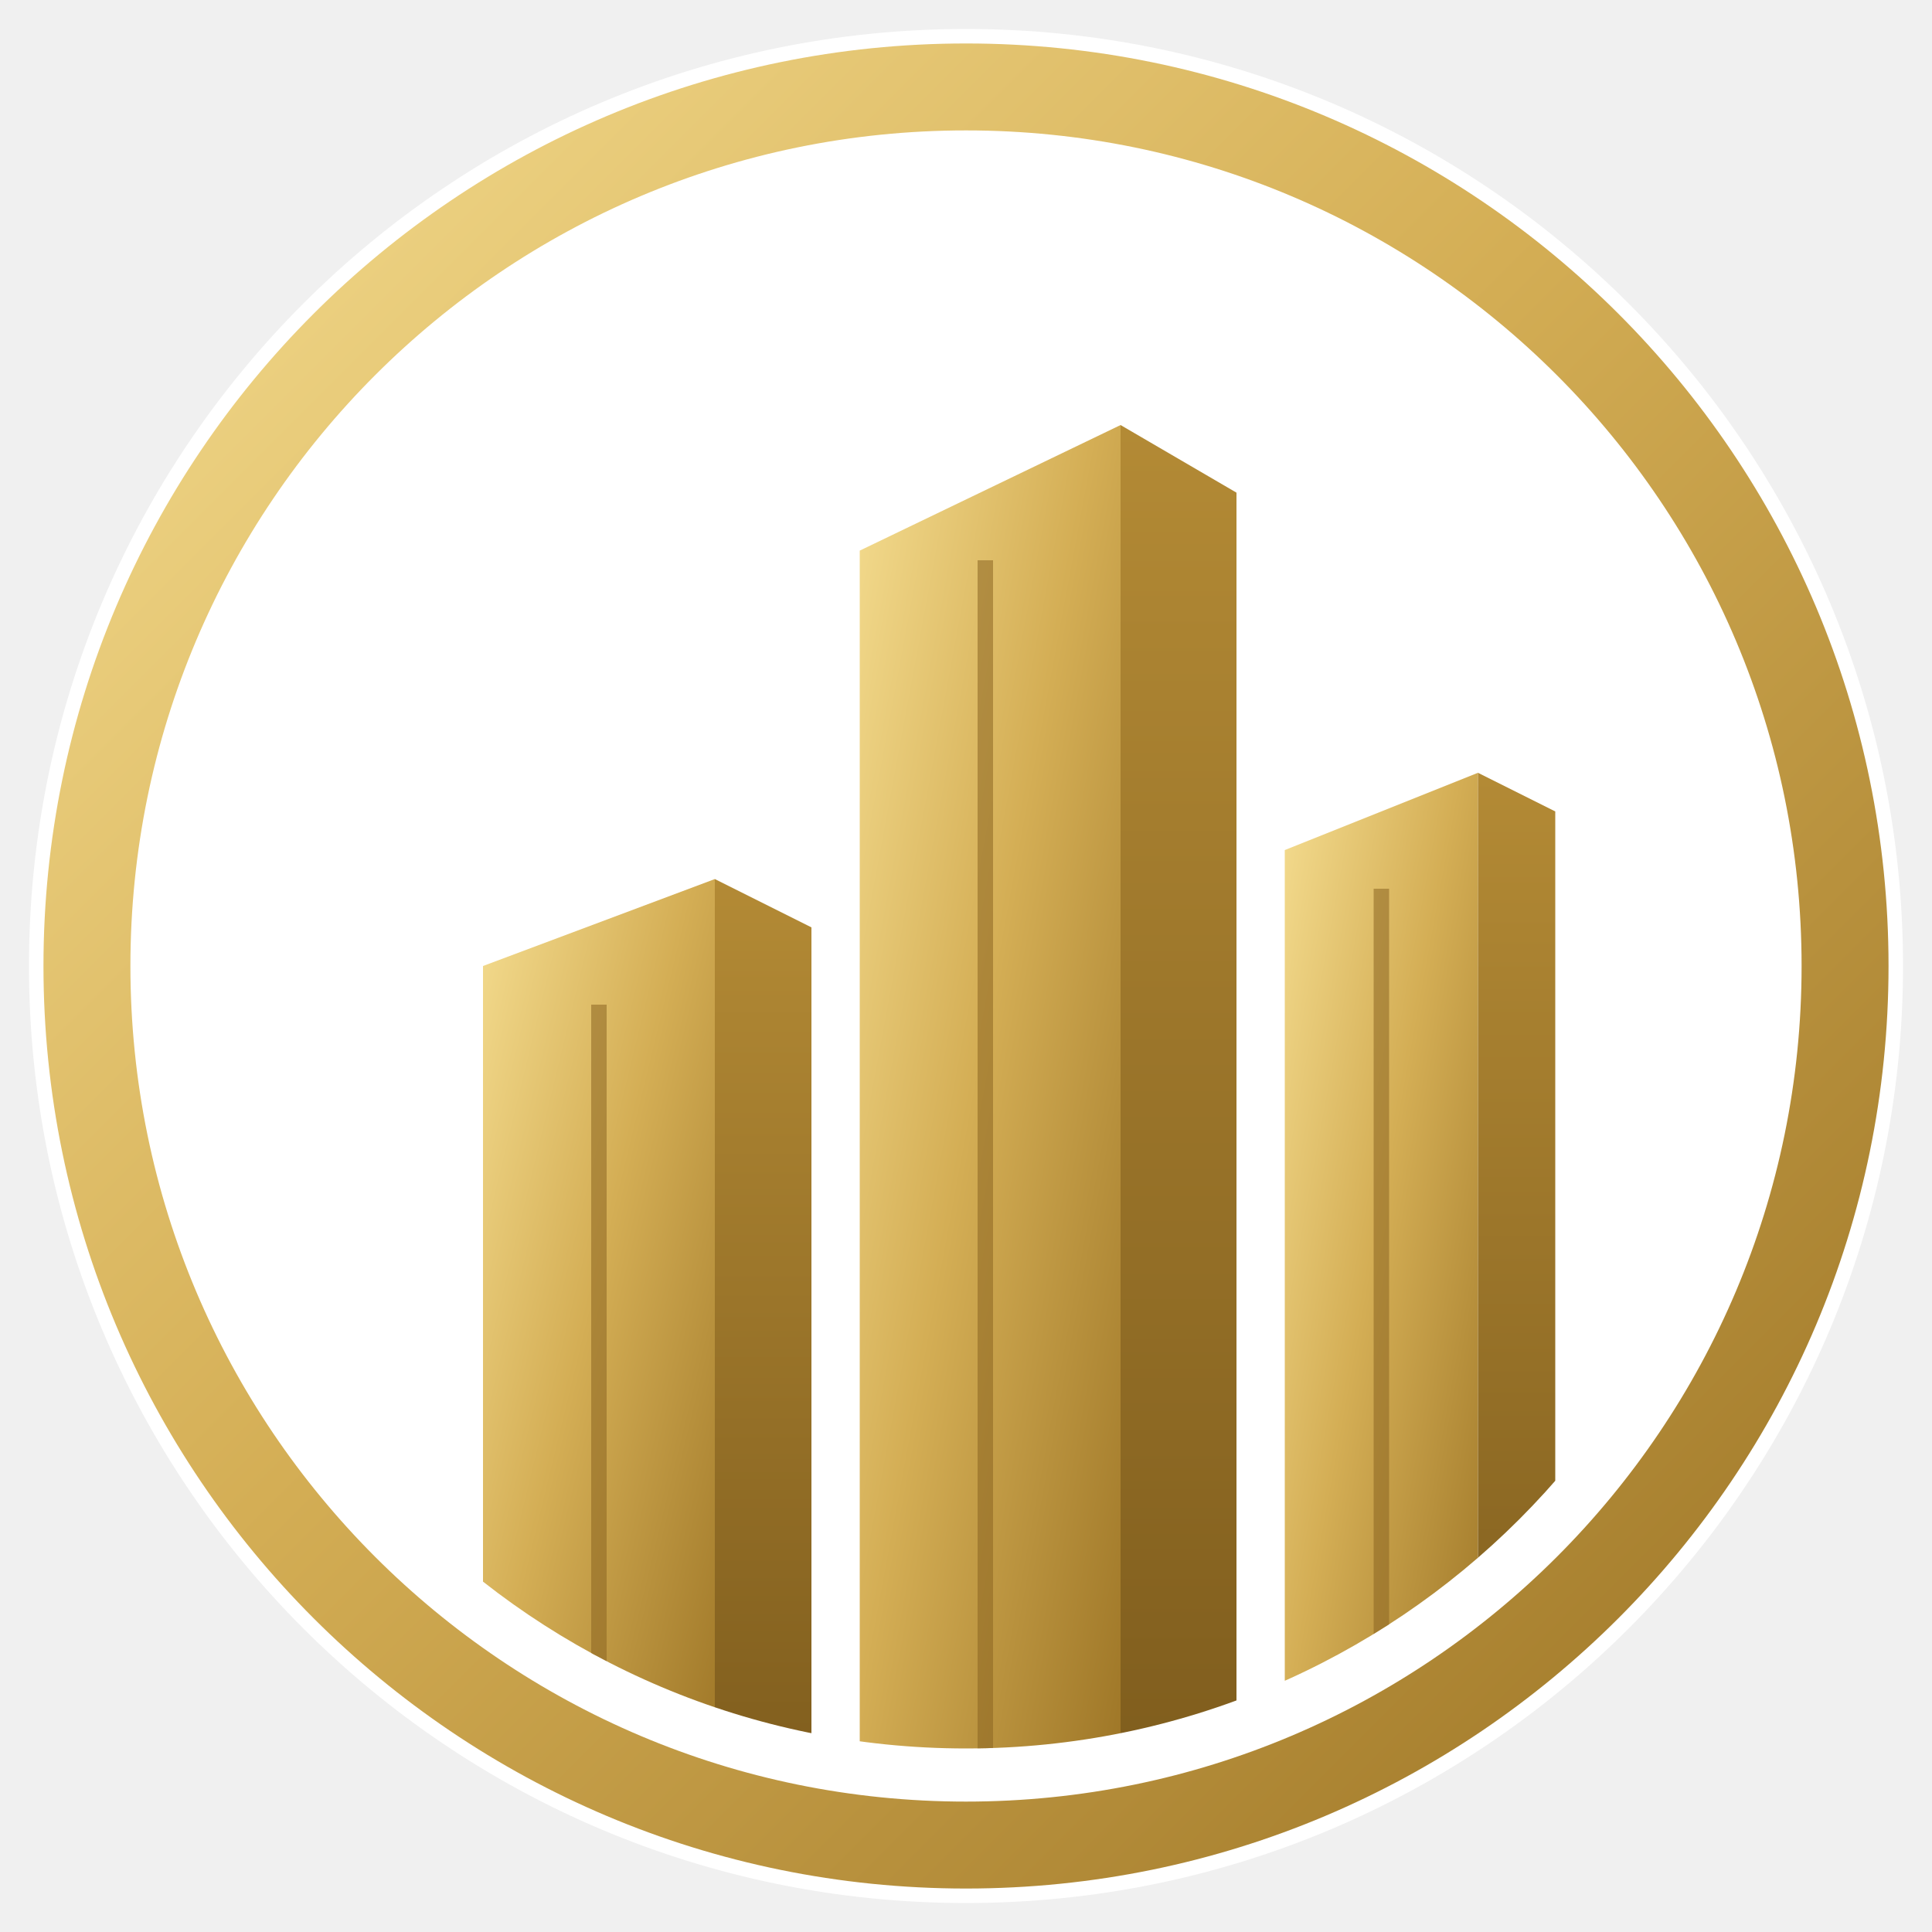
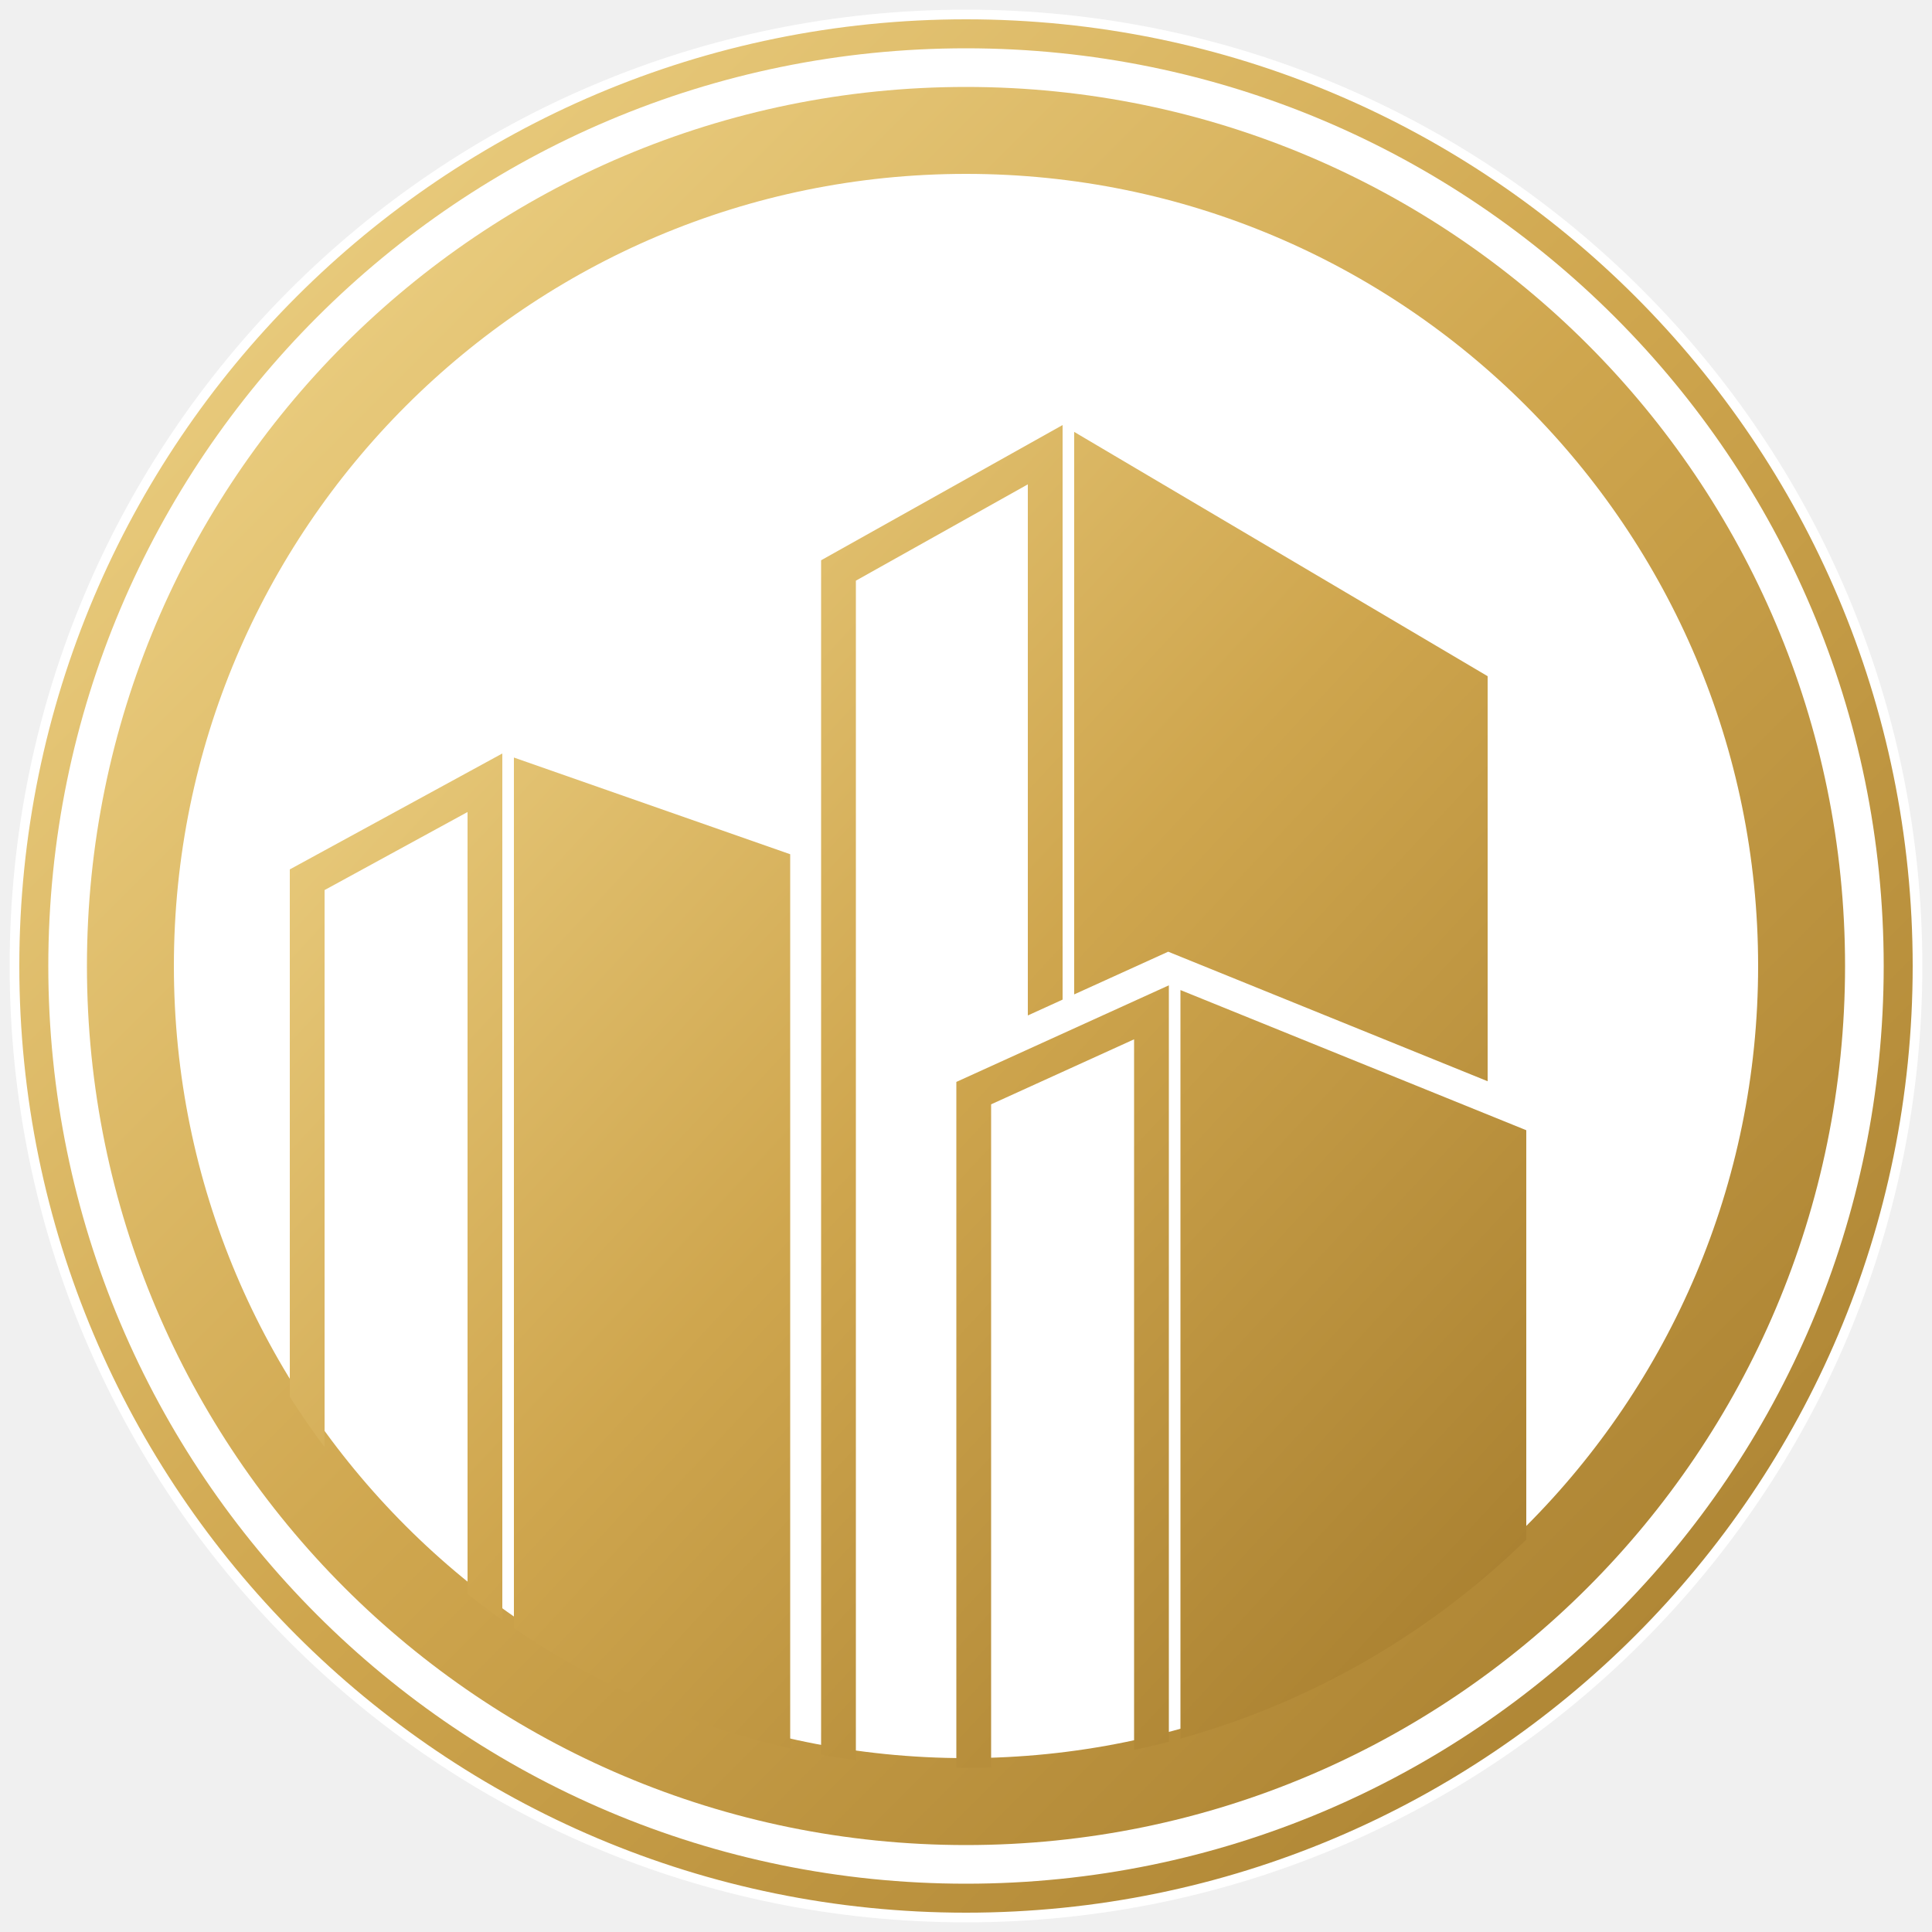
<svg xmlns="http://www.w3.org/2000/svg" width="200" height="200" viewBox="0 0 200 200" role="img" aria-label="SB Reliance logo">
  <defs>
    <linearGradient id="g" x1="0" y1="0" x2="1" y2="1">
-       <stop offset="0" stop-color="#f4dc8f" />
-       <stop offset="0.45" stop-color="#d4ae55" />
-       <stop offset="1" stop-color="#9c7425" />
+       <stop offset="0" stop-color="#f1d78c" />
+       <stop offset="0.5" stop-color="#cfa64e" />
+       <stop offset="1" stop-color="#a47b2c" />
    </linearGradient>
-     <linearGradient id="d" x1="0" y1="0" x2="0" y2="1">
-       <stop offset="0" stop-color="#b38a35" />
-       <stop offset="1" stop-color="#7d5b1c" />
-     </linearGradient>
-     <clipPath id="c">
-       <circle cx="100" cy="100" r="81" />
-     </clipPath>
  </defs>
-   <circle cx="100" cy="100" r="97" fill="#fff" />
-   <circle cx="100" cy="100" r="91" fill="none" stroke="url(#g)" stroke-width="9" />
-   <g clip-path="url(#c)">
-     <path d="M50 190V100l24-9v99z" fill="url(#g)" />
-     <path d="M74 91l10 5v94H74z" fill="url(#d)" />
-     <path d="M89 190V57l27-13v146z" fill="url(#g)" />
-     <path d="M116 44l12 7v139h-12z" fill="url(#d)" />
-     <path d="M133 190V88l20-8v110z" fill="url(#g)" />
-     <path d="M153 80l8 4v106h-8z" fill="url(#d)" />
-     <g stroke="#8a6420" stroke-width="1.6" opacity="0.55">
-       <path d="M62 104v86M102 58v132M143 92v98" />
-     </g>
-   </g>
+   <circle cx="100" cy="100" r="99" fill="#fff" />
+   <circle cx="100" cy="100" r="96.5" fill="none" stroke="url(#g)" stroke-width="3" />
+   <circle cx="100" cy="100" r="86.5" fill="none" stroke="url(#g)" stroke-width="9" />
+   <path fill="url(#g)" fill-rule="evenodd" d="M154.00 111.93 L154.00 70.00 L111.20 44.71 L111.20 102.94 L120.93 98.52ZM86.81 181.95 L87.82 182.10 L88.60 182.21 L88.60 60.11 L106.40 50.14 L106.40 105.12 L110.00 103.48 L110.00 44.00 L85.00 58.00 L85.00 181.63 L85.81 181.78ZM31.56 146.96 L32.14 147.79 L32.73 148.62 L33.33 149.44 L33.60 149.80 L33.60 92.14 L48.40 84.06 L48.40 165.01 L48.94 165.43 L49.74 166.05 L50.56 166.67 L51.38 167.27 L52.00 167.71 L52.00 78.00 L30.00 90.00 L30.00 144.60 L30.43 145.26 L30.99 146.11ZM53.20 168.55 L53.89 169.01 L54.74 169.57 L55.60 170.12 L56.46 170.66 L57.33 171.19 L58.21 171.71 L59.09 172.22 L59.98 172.71 L60.87 173.20 L61.78 173.67 L62.68 174.14 L63.59 174.59 L64.51 175.03 L65.44 175.46 L66.36 175.88 L67.30 176.29 L68.24 176.68 L69.18 177.07 L70.13 177.44 L71.08 177.80 L72.04 178.15 L73.00 178.49 L73.96 178.81 L74.93 179.12 L75.91 179.43 L76.88 179.72 L77.86 179.99 L78.85 180.26 L79.83 180.51 L80.82 180.75 L81.80 180.98 L81.80 88.43 L53.20 78.42ZM124.09 179.43 L125.07 179.12 L126.04 178.81 L127.00 178.49 L127.96 178.15 L128.92 177.80 L129.87 177.44 L130.82 177.07 L131.76 176.68 L132.70 176.29 L133.64 175.88 L134.56 175.46 L135.49 175.03 L136.41 174.59 L137.32 174.14 L138.22 173.67 L139.13 173.20 L140.02 172.71 L140.91 172.22 L141.79 171.71 L142.67 171.19 L143.54 170.66 L144.40 170.12 L145.26 169.57 L146.11 169.01 L146.96 168.44 L147.79 167.86 L148.62 167.27 L149.44 166.67 L150.26 166.05 L151.06 165.43 L151.86 164.80 L152.65 164.16 L153.44 163.51 L154.21 162.85 L154.98 162.18 L155.74 161.50 L156.49 160.81 L157.23 160.11 L157.97 159.41 L158.00 159.37 L158.00 117.00 L122.20 102.49 L122.20 179.98 L123.12 179.72ZM100.00 183.00 L101.02 182.99 L102.04 182.98 L102.60 182.96 L102.60 114.32 L117.40 107.59 L117.40 181.15 L118.19 180.98 L119.18 180.75 L120.17 180.51 L121.00 180.30 L121.00 102.00 L99.00 112.00 L99.00 182.99Z" />
</svg>
